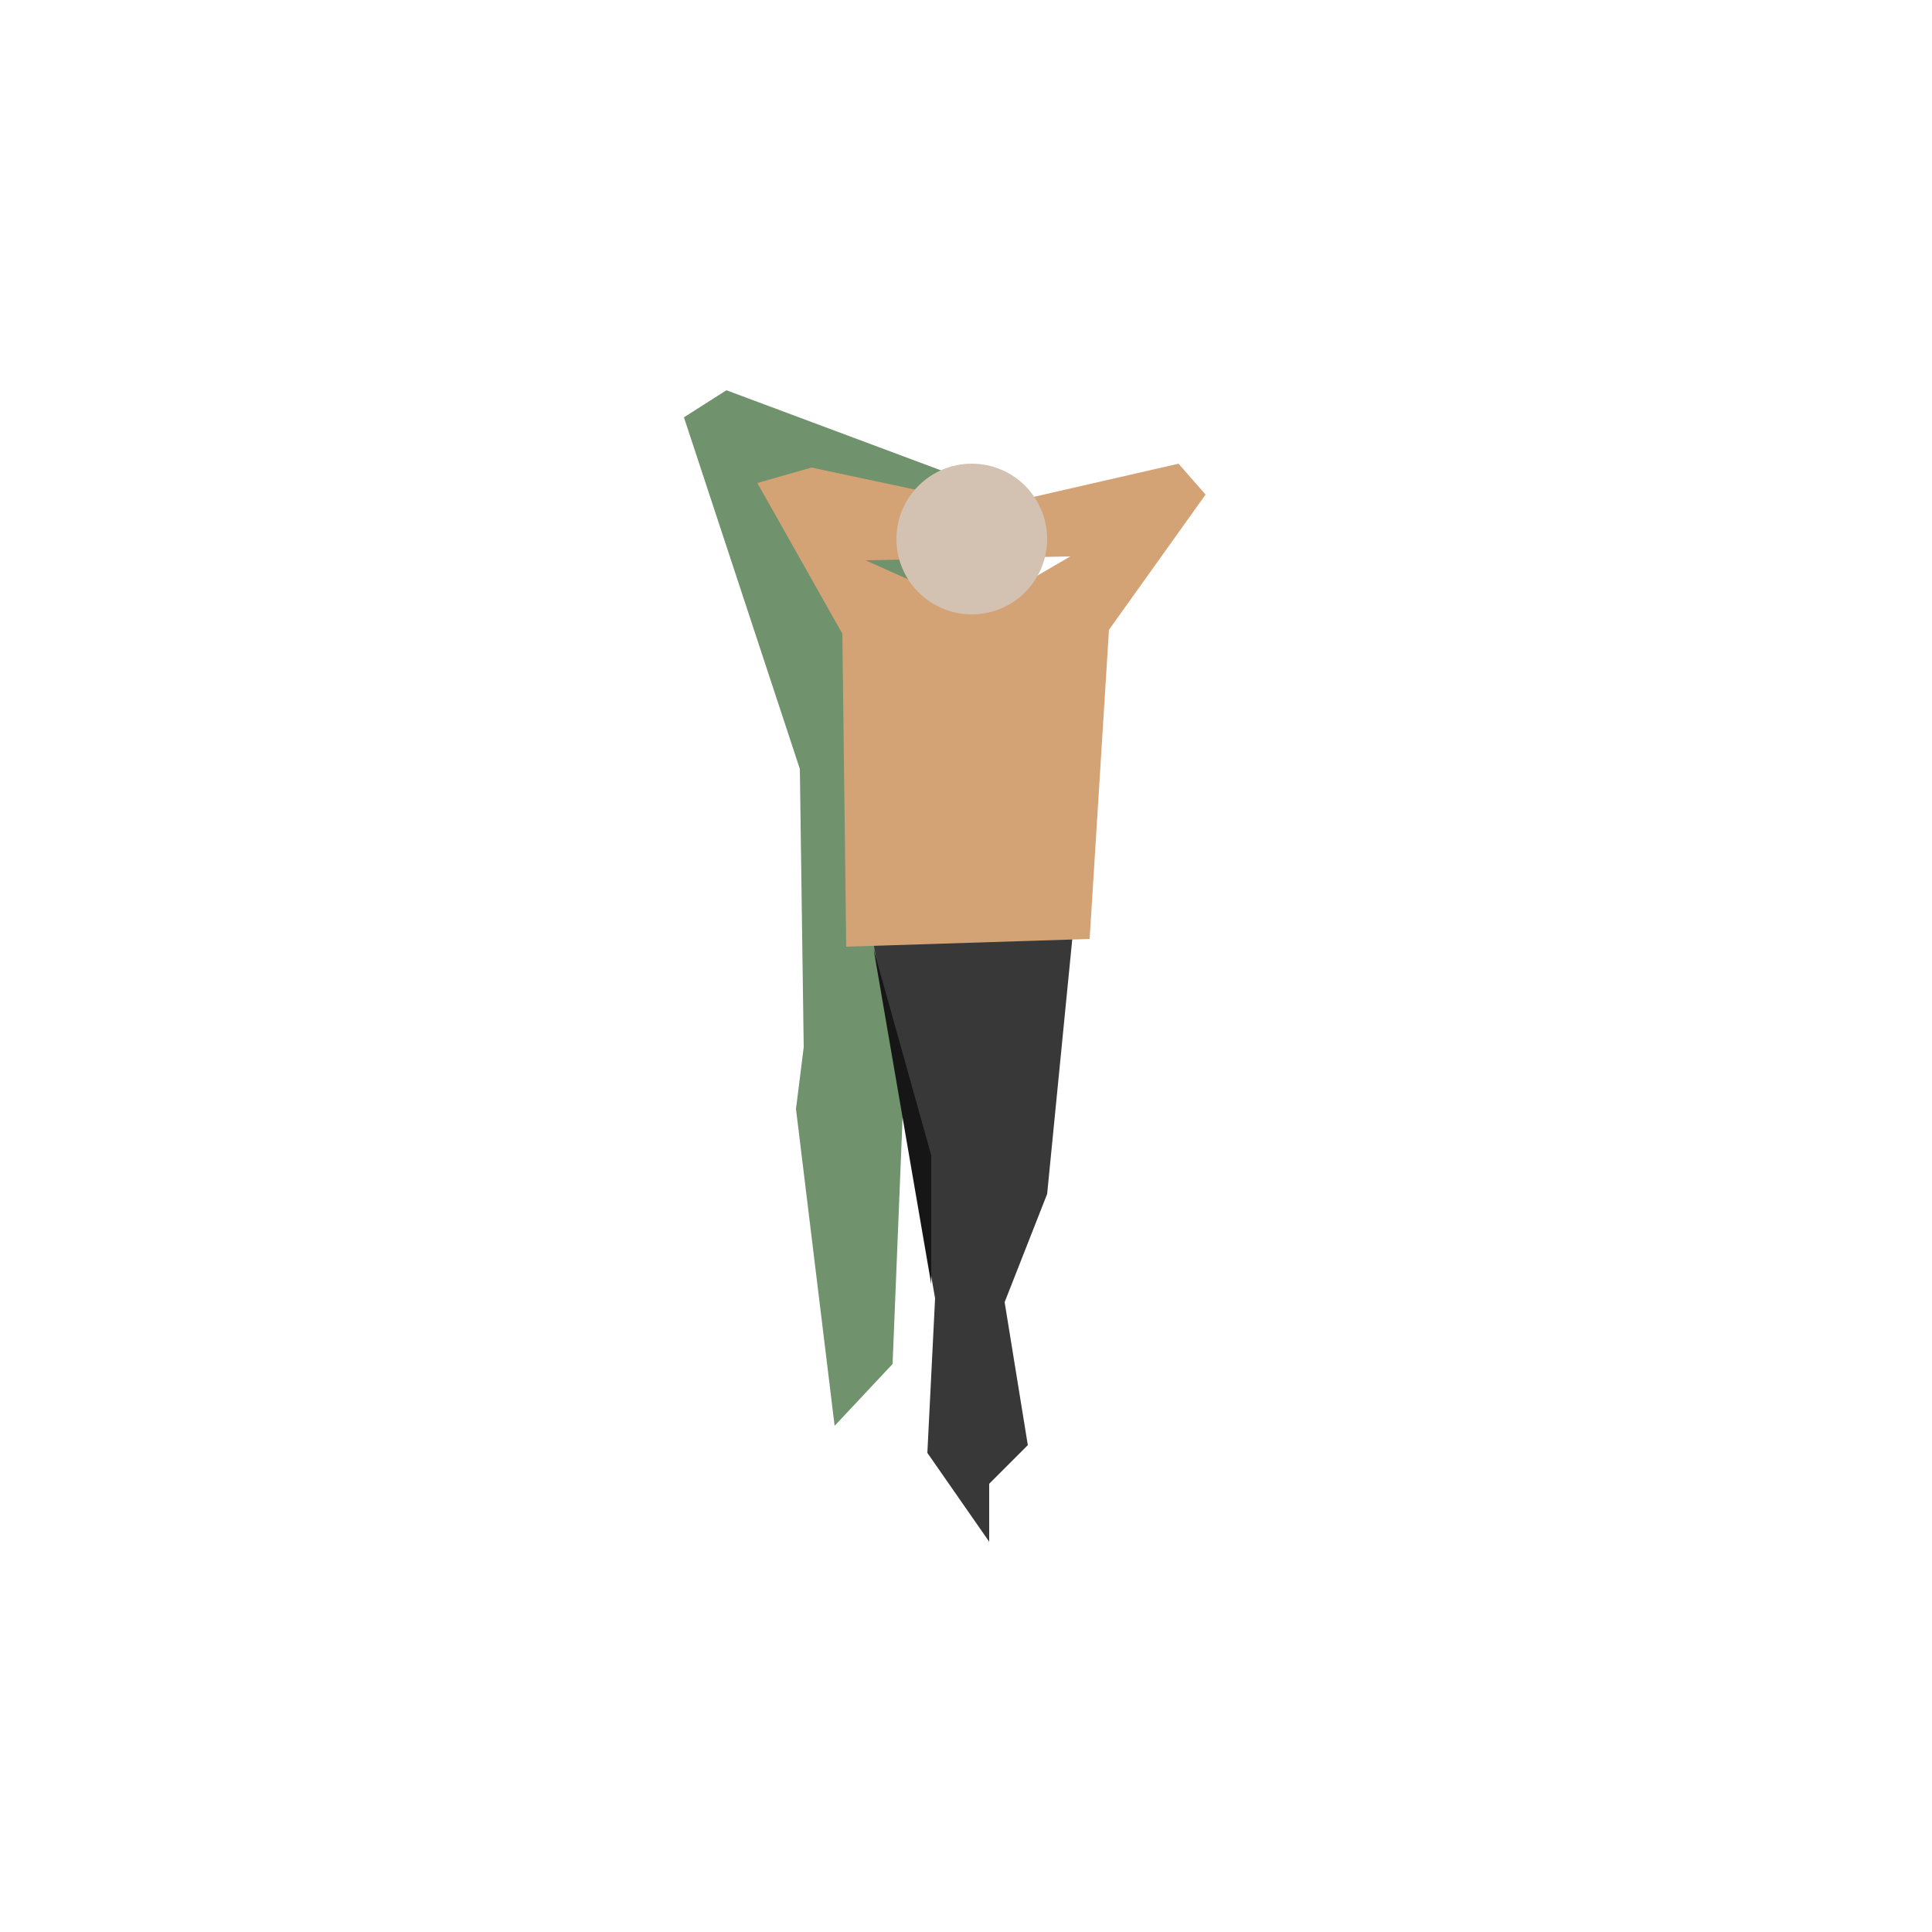
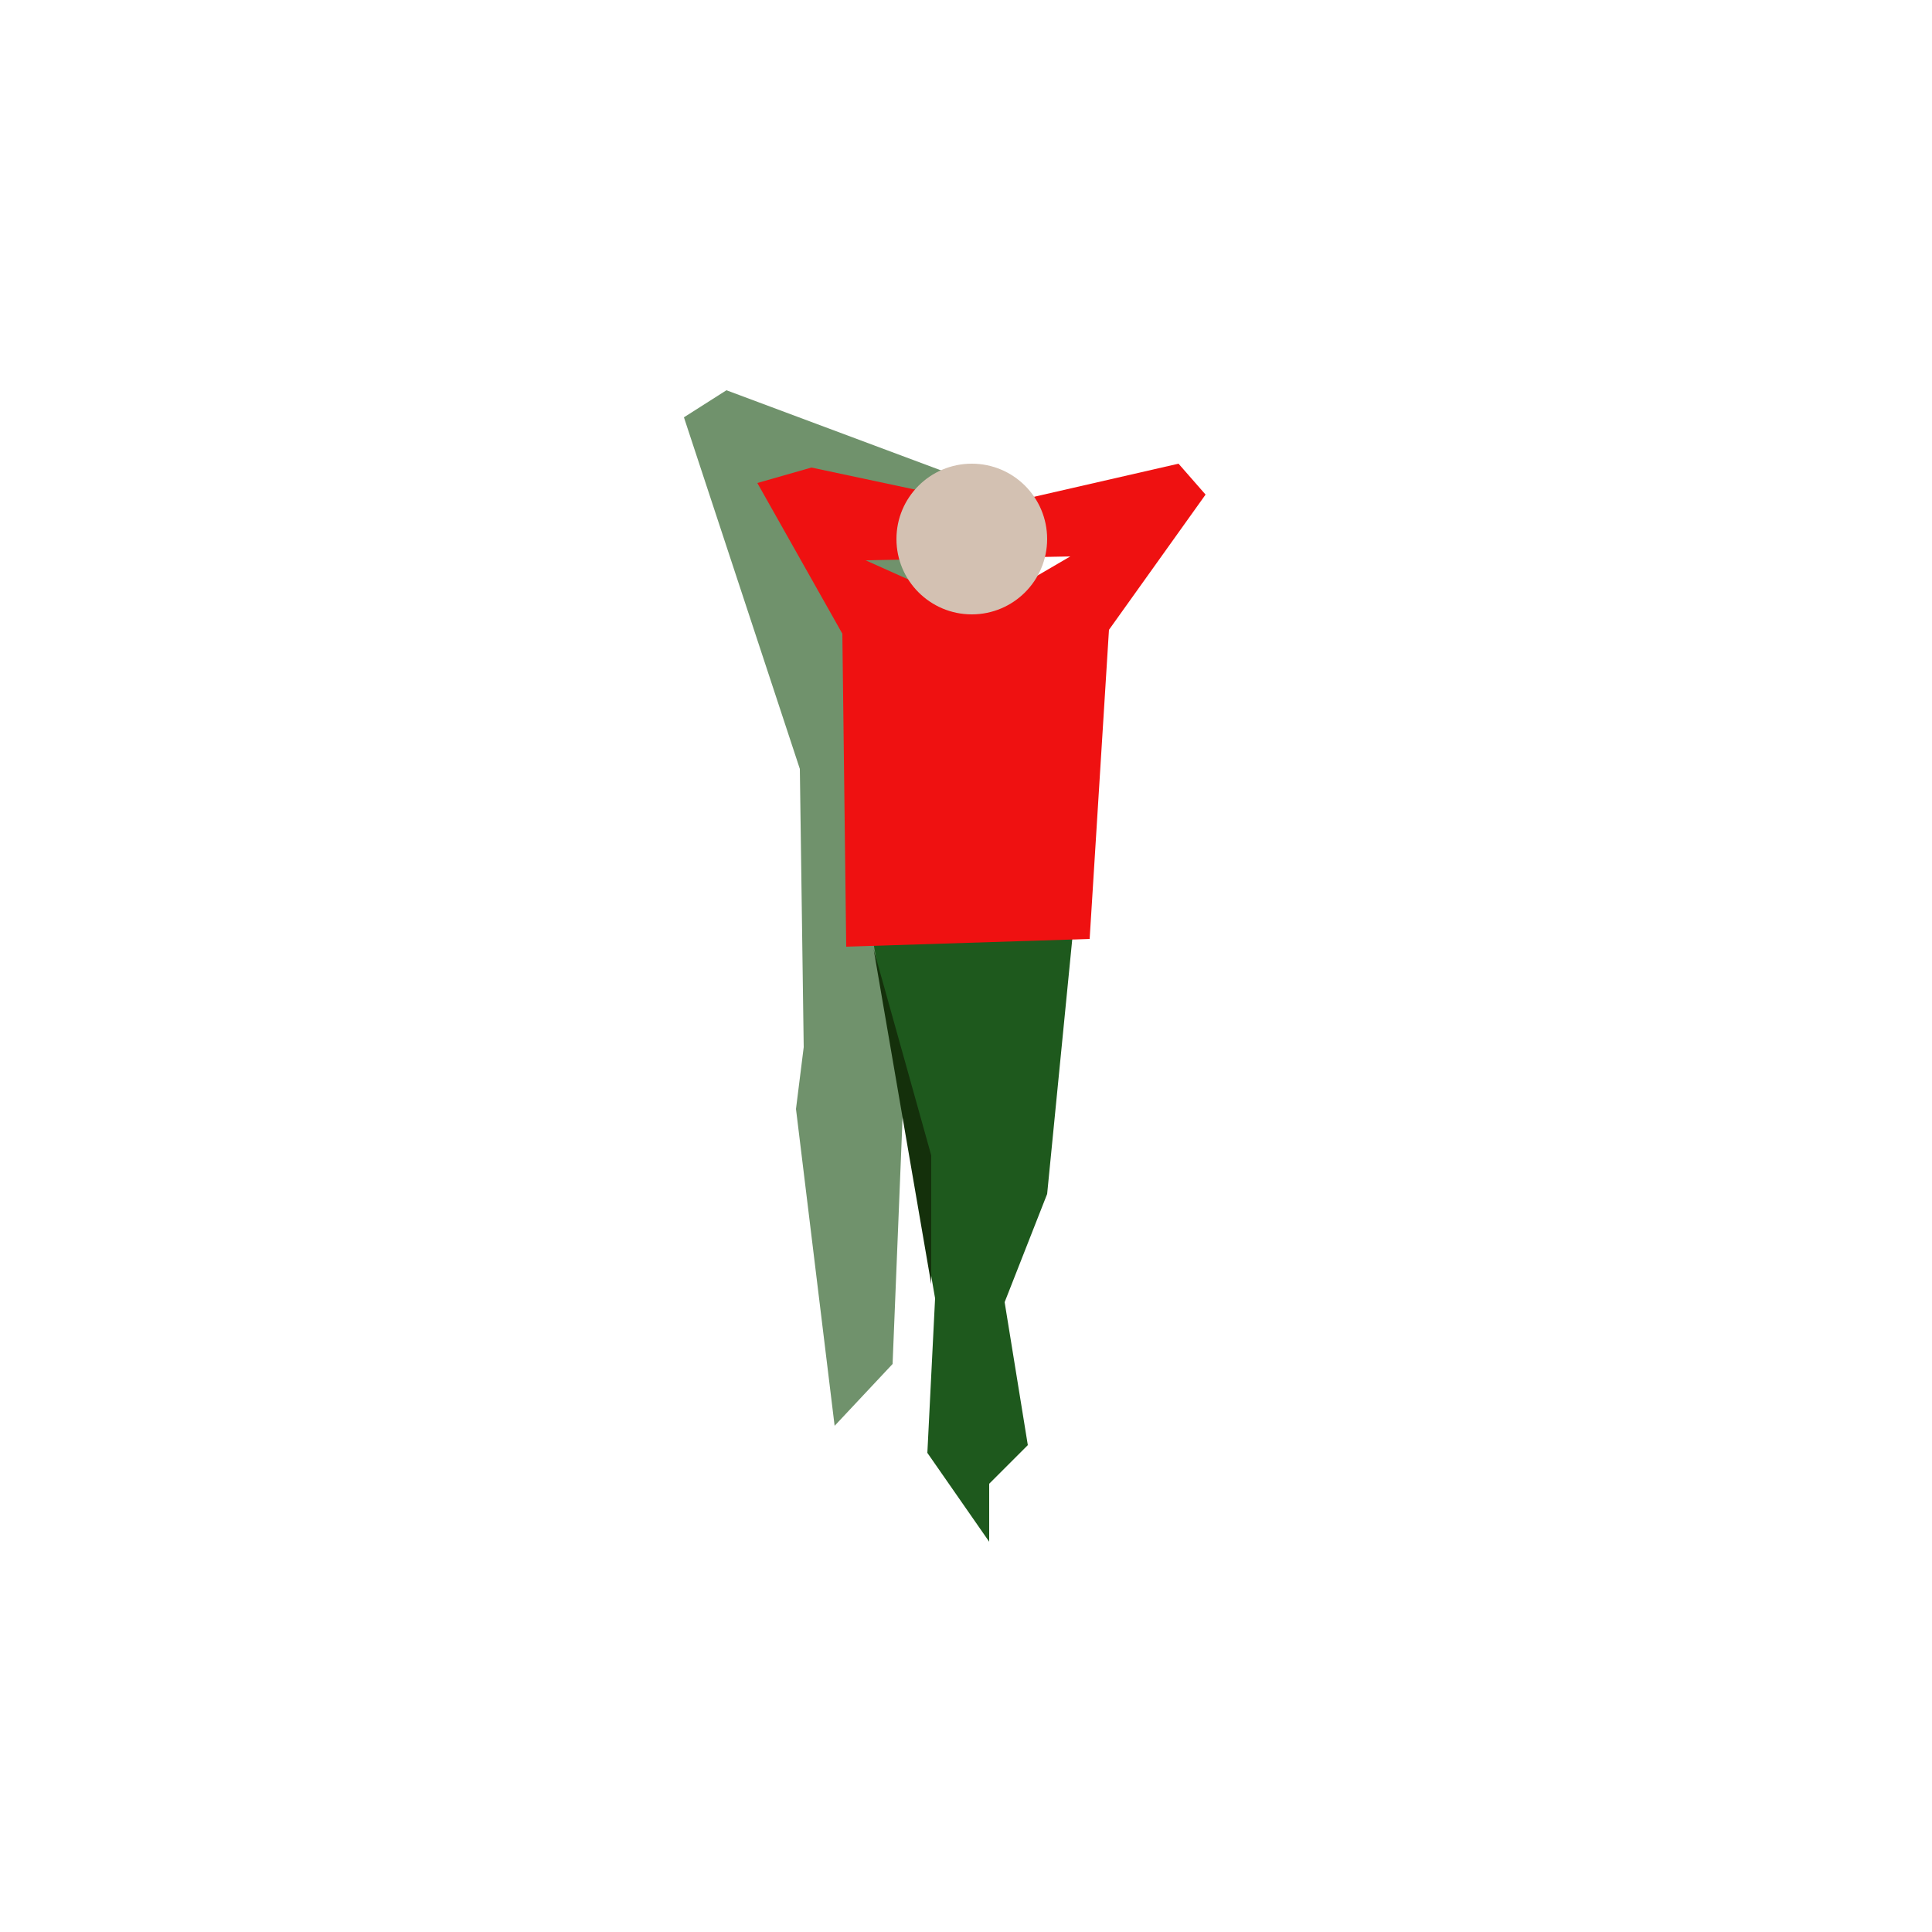
- <svg xmlns="http://www.w3.org/2000/svg" version="1.1" x="0px" y="0px" viewBox="0 0 500 500" style="enable-background:new 0 0 500 500;" xml:space="preserve">
+ <svg xmlns="http://www.w3.org/2000/svg" version="1.1" id="Capa_1" x="0px" y="0px" viewBox="0 0 500 500" style="enable-background:new 0 0 500 500;" xml:space="preserve">
  <style type="text/css">
	.st0{fill:#70926C;}
- 	.st1{fill:#383839;}
- 	.st2{fill:#D4A375;}
+ 	.st1{fill:#1E591D;}
+ 	.st2{fill:#EF1111;}
	.st3{fill:#D3C1B2;}
- 	.st4{fill:#161616;}
+ 	.st4{fill:#14300B;}
</style>
-   <g id="Capa_1">
+   <g id="Capa_1_1_">
</g>
-   <g id="Capa_2">
+   <g id="Capa_2_1_">
    <polygon class="st0" points="263,129 188,101 177,108 207,199 208,271 206,287 216,369 231,353 234,279  " />
    <polygon class="st1" points="225,238 278,238 271,309 260,337 266,374 256,384 256,399 240,376 242,336  " />
    <path class="st2" d="M305,120l-48,11l-47-10l-14,4l22,39l1,81l63-2l5-80l25-35L305,120z M253,158l-29-13l53-1L253,158z" />
    <circle class="st3" cx="251.5" cy="139.5" r="19.5" />
    <polygon class="st4" points="241,332.3 241,299 226.1,245.7  " />
  </g>
</svg>
